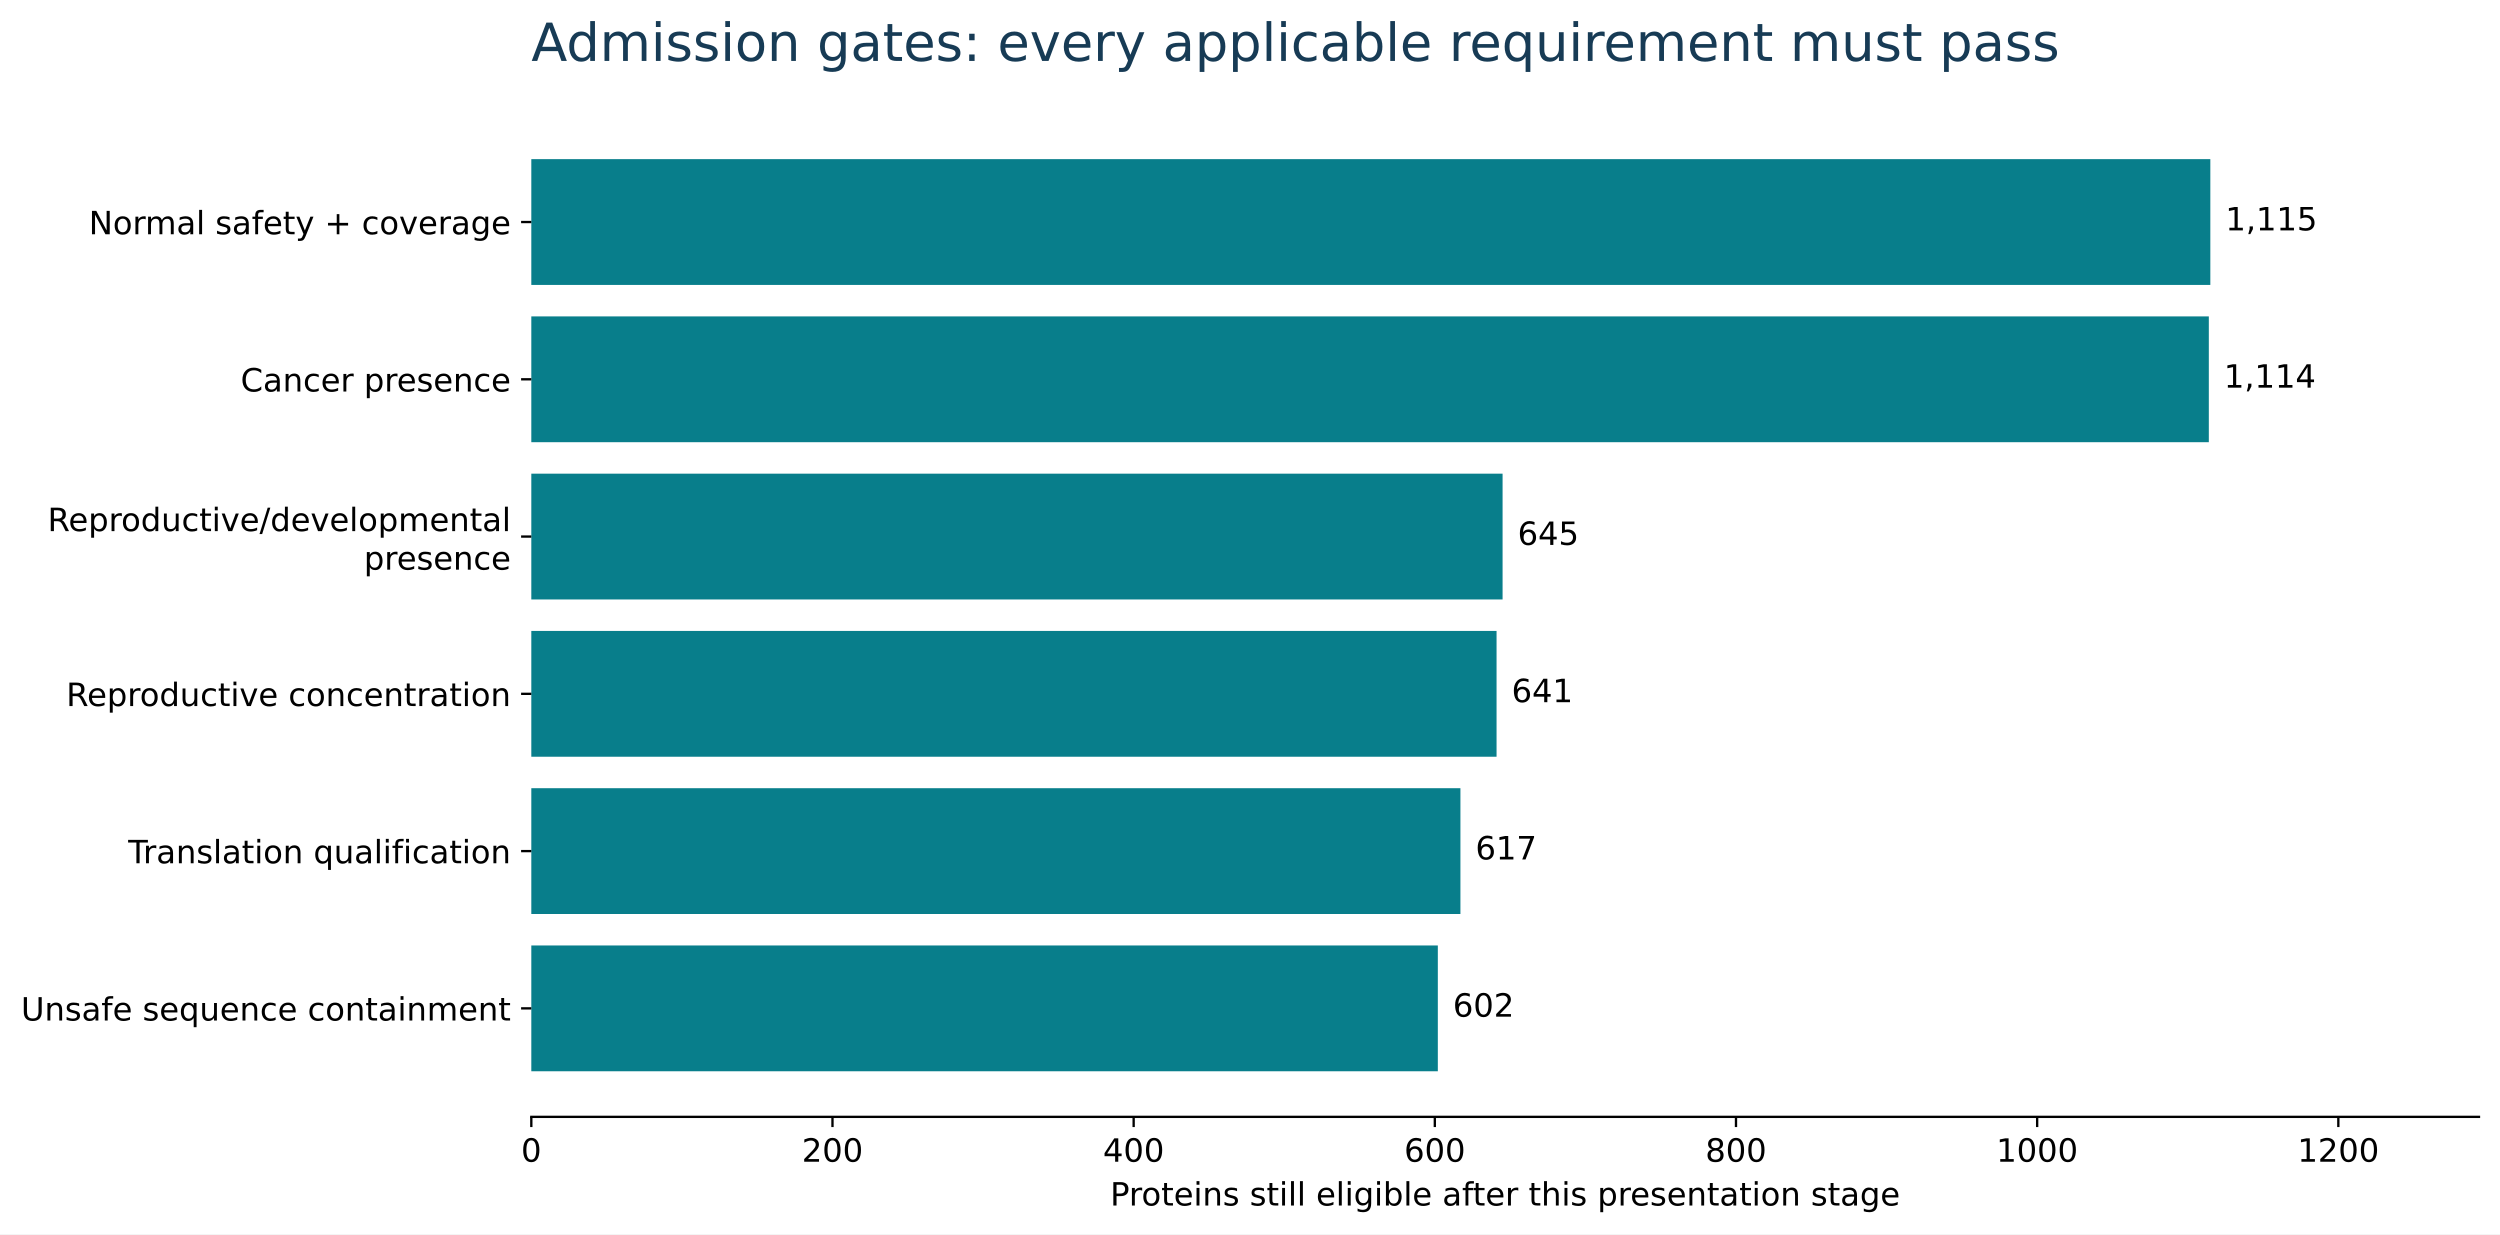
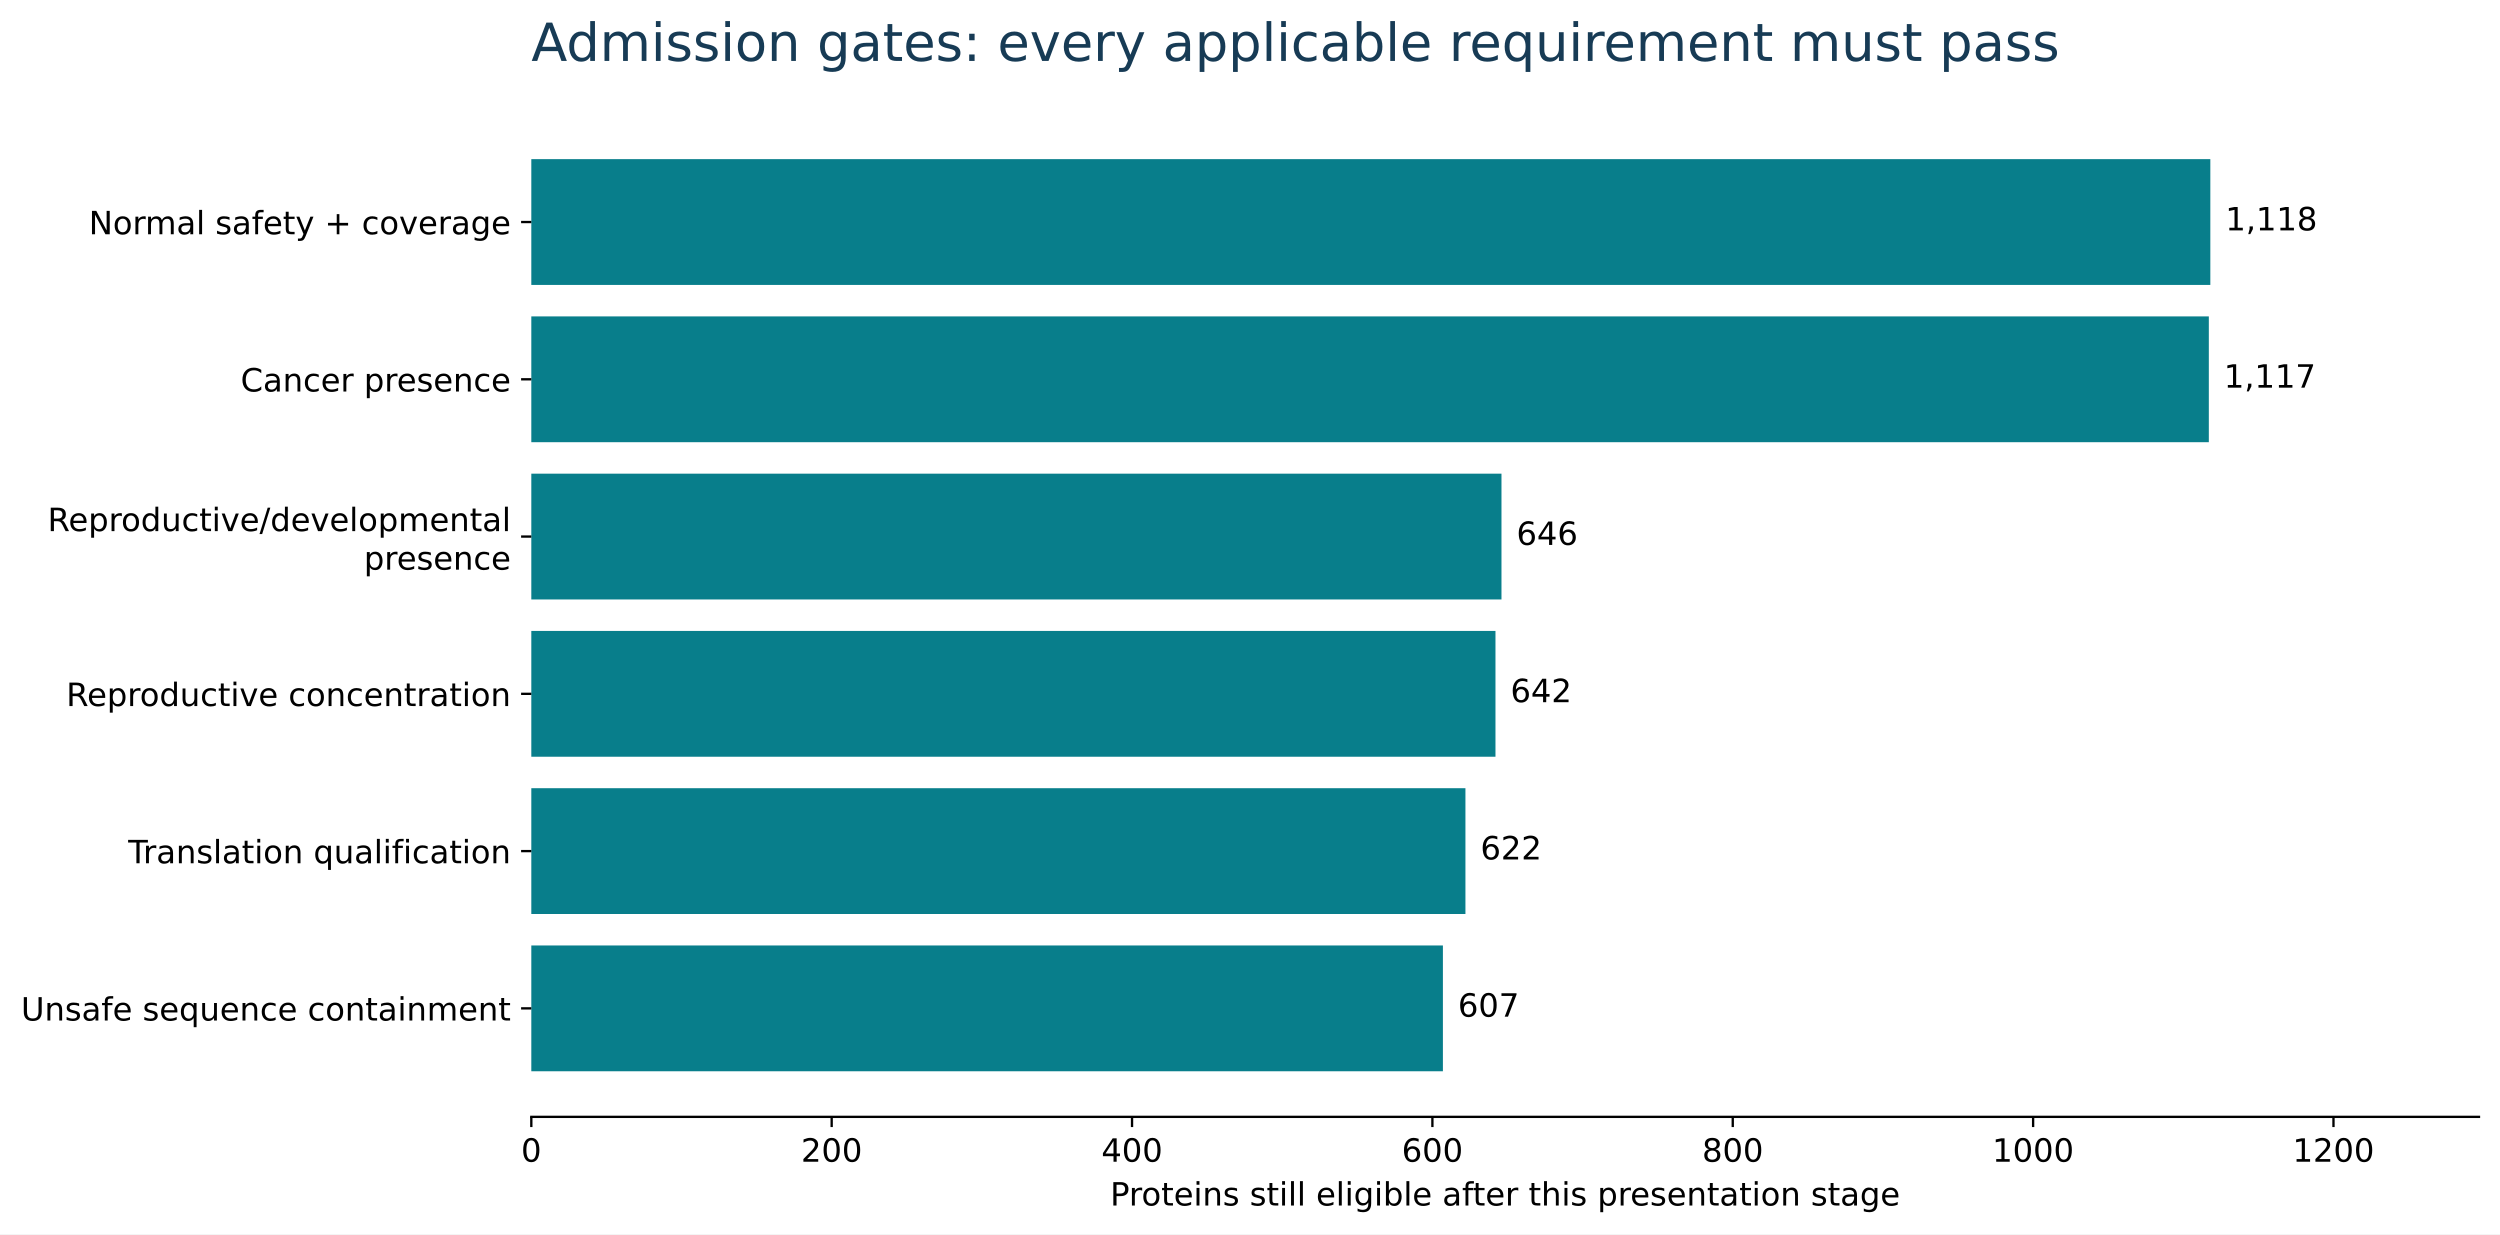
<svg xmlns="http://www.w3.org/2000/svg" xmlns:xlink="http://www.w3.org/1999/xlink" width="856.053pt" height="422.638pt" viewBox="0 0 856.053 422.638" version="1.1">
  <defs>
    <style type="text/css">*{stroke-linejoin: round; stroke-linecap: butt}</style>
  </defs>
  <g id="figure_1">
    <g id="patch_1">
      <path d="M 0 422.638  L 856.053 422.638  L 856.053 0  L 0 0  z " style="fill: #ffffff" />
    </g>
    <g id="axes_1">
      <g id="patch_2">
        <path d="M 181.933 382.437  L 848.853 382.437  L 848.853 38.877  L 181.933 38.877  z " style="fill: #ffffff" />
      </g>
      <g id="patch_3">
-         <path d="M 181.933 366.821  L 492.344 366.821  L 492.344 323.741  L 181.933 323.741  z " clip-path="url(#p7698a2ada6)" style="fill: #087e8b" />
+         <path d="M 181.933 366.821  L 494.082 366.821  L 494.082 323.741  L 181.933 323.741  z " clip-path="url(#p7698a2ada6)" style="fill: #087e8b" />
      </g>
      <g id="patch_4">
-         <path d="M 181.933 312.971  L 500.079 312.971  L 500.079 269.892  L 181.933 269.892  z " clip-path="url(#p7698a2ada6)" style="fill: #087e8b" />
+         <path d="M 181.933 312.971  L 501.796 312.971  L 501.796 269.892  L 181.933 269.892  z " clip-path="url(#p7698a2ada6)" style="fill: #087e8b" />
      </g>
      <g id="patch_5">
-         <path d="M 181.933 259.122  L 512.454 259.122  L 512.454 216.042  L 181.933 216.042  z " clip-path="url(#p7698a2ada6)" style="fill: #087e8b" />
+         <path d="M 181.933 259.122  L 512.081 259.122  L 512.081 216.042  L 181.933 216.042  z " clip-path="url(#p7698a2ada6)" style="fill: #087e8b" />
      </g>
      <g id="patch_6">
-         <path d="M 181.933 205.272  L 514.516 205.272  L 514.516 162.193  L 181.933 162.193  z " clip-path="url(#p7698a2ada6)" style="fill: #087e8b" />
+         <path d="M 181.933 205.272  L 514.138 205.272  L 514.138 162.193  L 181.933 162.193  z " clip-path="url(#p7698a2ada6)" style="fill: #087e8b" />
      </g>
      <g id="patch_7">
-         <path d="M 181.933 151.423  L 756.348 151.423  L 756.348 108.343  L 181.933 108.343  z " clip-path="url(#p7698a2ada6)" style="fill: #087e8b" />
+         <path d="M 181.933 151.423  L 756.35 151.423  L 756.35 108.343  L 181.933 108.343  z " clip-path="url(#p7698a2ada6)" style="fill: #087e8b" />
      </g>
      <g id="patch_8">
        <path d="M 181.933 97.573  L 756.864 97.573  L 756.864 54.494  L 181.933 54.494  z " clip-path="url(#p7698a2ada6)" style="fill: #087e8b" />
      </g>
      <g id="matplotlib.axis_1">
        <g id="xtick_1">
          <g id="line2d_1">
            <defs>
              <path id="ma7b9cb3732" d="M 0 0  L 0 3.5  " style="stroke: #000000; stroke-width: 0.8" />
            </defs>
            <g>
              <use xlink:href="#ma7b9cb3732" x="181.933" y="382.437" style="stroke: #000000; stroke-width: 0.8" />
            </g>
          </g>
          <g id="text_1">
            <text style="font-size: 11px; font-family: 'DejaVu Sans'; text-anchor: middle" x="181.933" y="397.795" transform="rotate(-0 181.9328 397.7946)">0</text>
          </g>
        </g>
        <g id="xtick_2">
          <g id="line2d_2">
            <g>
-               <use xlink:href="#ma7b9cb3732" x="285.059" y="382.437" style="stroke: #000000; stroke-width: 0.8" />
+               <use xlink:href="#ma7b9cb3732" x="284.783" y="382.437" style="stroke: #000000; stroke-width: 0.8" />
            </g>
          </g>
          <g id="text_2">
-             <text style="font-size: 11px; font-family: 'DejaVu Sans'; text-anchor: middle" x="285.059" y="397.795" transform="rotate(-0 285.0595 397.7946)">200</text>
+             <text style="font-size: 11px; font-family: 'DejaVu Sans'; text-anchor: middle" x="284.783" y="397.795" transform="rotate(-0 284.7827 397.7946)">200</text>
          </g>
        </g>
        <g id="xtick_3">
          <g id="line2d_3">
            <g>
-               <use xlink:href="#ma7b9cb3732" x="388.186" y="382.437" style="stroke: #000000; stroke-width: 0.8" />
+               <use xlink:href="#ma7b9cb3732" x="387.633" y="382.437" style="stroke: #000000; stroke-width: 0.8" />
            </g>
          </g>
          <g id="text_3">
-             <text style="font-size: 11px; font-family: 'DejaVu Sans'; text-anchor: middle" x="388.186" y="397.795" transform="rotate(-0 388.1861 397.7946)">400</text>
+             <text style="font-size: 11px; font-family: 'DejaVu Sans'; text-anchor: middle" x="387.633" y="397.795" transform="rotate(-0 387.6326 397.7946)">400</text>
          </g>
        </g>
        <g id="xtick_4">
          <g id="line2d_4">
            <g>
-               <use xlink:href="#ma7b9cb3732" x="491.313" y="382.437" style="stroke: #000000; stroke-width: 0.8" />
+               <use xlink:href="#ma7b9cb3732" x="490.483" y="382.437" style="stroke: #000000; stroke-width: 0.8" />
            </g>
          </g>
          <g id="text_4">
-             <text style="font-size: 11px; font-family: 'DejaVu Sans'; text-anchor: middle" x="491.313" y="397.795" transform="rotate(-0 491.3127 397.7946)">600</text>
+             <text style="font-size: 11px; font-family: 'DejaVu Sans'; text-anchor: middle" x="490.483" y="397.795" transform="rotate(-0 490.4826 397.7946)">600</text>
          </g>
        </g>
        <g id="xtick_5">
          <g id="line2d_5">
            <g>
-               <use xlink:href="#ma7b9cb3732" x="594.439" y="382.437" style="stroke: #000000; stroke-width: 0.8" />
+               <use xlink:href="#ma7b9cb3732" x="593.332" y="382.437" style="stroke: #000000; stroke-width: 0.8" />
            </g>
          </g>
          <g id="text_5">
-             <text style="font-size: 11px; font-family: 'DejaVu Sans'; text-anchor: middle" x="594.439" y="397.795" transform="rotate(-0 594.4394 397.7946)">800</text>
+             <text style="font-size: 11px; font-family: 'DejaVu Sans'; text-anchor: middle" x="593.332" y="397.795" transform="rotate(-0 593.3325 397.7946)">800</text>
          </g>
        </g>
        <g id="xtick_6">
          <g id="line2d_6">
            <g>
-               <use xlink:href="#ma7b9cb3732" x="697.566" y="382.437" style="stroke: #000000; stroke-width: 0.8" />
+               <use xlink:href="#ma7b9cb3732" x="696.182" y="382.437" style="stroke: #000000; stroke-width: 0.8" />
            </g>
          </g>
          <g id="text_6">
-             <text style="font-size: 11px; font-family: 'DejaVu Sans'; text-anchor: middle" x="697.566" y="397.795" transform="rotate(-0 697.566 397.7946)">1000</text>
+             <text style="font-size: 11px; font-family: 'DejaVu Sans'; text-anchor: middle" x="696.182" y="397.795" transform="rotate(-0 696.1824 397.7946)">1000</text>
          </g>
        </g>
        <g id="xtick_7">
          <g id="line2d_7">
            <g>
-               <use xlink:href="#ma7b9cb3732" x="800.693" y="382.437" style="stroke: #000000; stroke-width: 0.8" />
+               <use xlink:href="#ma7b9cb3732" x="799.032" y="382.437" style="stroke: #000000; stroke-width: 0.8" />
            </g>
          </g>
          <g id="text_7">
-             <text style="font-size: 11px; font-family: 'DejaVu Sans'; text-anchor: middle" x="800.693" y="397.795" transform="rotate(-0 800.6927 397.7946)">1200</text>
+             <text style="font-size: 11px; font-family: 'DejaVu Sans'; text-anchor: middle" x="799.032" y="397.795" transform="rotate(-0 799.0323 397.7946)">1200</text>
          </g>
        </g>
        <g id="text_8">
          <text style="font-size: 11px; font-family: 'DejaVu Sans'; text-anchor: middle" x="515.393" y="412.795" transform="rotate(-0 515.3928 412.7955)">Proteins still eligible after this presentation stage</text>
        </g>
      </g>
      <g id="matplotlib.axis_2">
        <g id="ytick_1">
          <g id="line2d_8">
            <defs>
              <path id="m21ecc478e8" d="M 0 0  L -3.5 0  " style="stroke: #000000; stroke-width: 0.8" />
            </defs>
            <g>
              <use xlink:href="#m21ecc478e8" x="181.933" y="345.281" style="stroke: #000000; stroke-width: 0.8" />
            </g>
          </g>
          <g id="text_9">
            <text style="font-size: 11px; font-family: 'DejaVu Sans'; text-anchor: end" x="174.933" y="349.46" transform="rotate(-0 174.9328 349.4602)">Unsafe sequence containment</text>
          </g>
        </g>
        <g id="ytick_2">
          <g id="line2d_9">
            <g>
              <use xlink:href="#m21ecc478e8" x="181.933" y="291.431" style="stroke: #000000; stroke-width: 0.8" />
            </g>
          </g>
          <g id="text_10">
            <text style="font-size: 11px; font-family: 'DejaVu Sans'; text-anchor: end" x="174.933" y="295.611" transform="rotate(-0 174.9328 295.6106)">Translation qualification</text>
          </g>
        </g>
        <g id="ytick_3">
          <g id="line2d_10">
            <g>
              <use xlink:href="#m21ecc478e8" x="181.933" y="237.582" style="stroke: #000000; stroke-width: 0.8" />
            </g>
          </g>
          <g id="text_11">
            <text style="font-size: 11px; font-family: 'DejaVu Sans'; text-anchor: end" x="174.933" y="241.761" transform="rotate(-0 174.9328 241.7611)">Reproductive concentration</text>
          </g>
        </g>
        <g id="ytick_4">
          <g id="line2d_11">
            <g>
              <use xlink:href="#m21ecc478e8" x="181.933" y="183.732" style="stroke: #000000; stroke-width: 0.8" />
            </g>
          </g>
          <g id="text_12">
            <text style="font-size: 11px; font-family: 'DejaVu Sans'" transform="translate(16.30078 181.861)">Reproductive/developmental</text>
            <text style="font-size: 11px; font-family: 'DejaVu Sans'" transform="translate(124.6147 195.0632)">presence</text>
          </g>
        </g>
        <g id="ytick_5">
          <g id="line2d_12">
            <g>
              <use xlink:href="#m21ecc478e8" x="181.933" y="129.883" style="stroke: #000000; stroke-width: 0.8" />
            </g>
          </g>
          <g id="text_13">
            <text style="font-size: 11px; font-family: 'DejaVu Sans'; text-anchor: end" x="174.933" y="134.062" transform="rotate(-0 174.9328 134.0616)">Cancer presence</text>
          </g>
        </g>
        <g id="ytick_6">
          <g id="line2d_13">
            <g>
              <use xlink:href="#m21ecc478e8" x="181.933" y="76.033" style="stroke: #000000; stroke-width: 0.8" />
            </g>
          </g>
          <g id="text_14">
            <text style="font-size: 11px; font-family: 'DejaVu Sans'; text-anchor: end" x="174.933" y="80.213" transform="rotate(-0 174.9328 80.2125)">Normal safety + coverage</text>
          </g>
        </g>
      </g>
      <g id="patch_9">
        <path d="M 181.933 382.437  L 848.853 382.437  " style="fill: none; stroke: #000000; stroke-width: 0.8; stroke-linejoin: miter; stroke-linecap: square" />
      </g>
      <g id="text_15">
-         <text style="font-size: 11px; font-family: 'DejaVu Sans'; text-anchor: start" x="497.5" y="348.138" transform="rotate(-0 497.5003 348.1384)">602</text>
+         <text style="font-size: 11px; font-family: 'DejaVu Sans'; text-anchor: start" x="499.225" y="348.138" transform="rotate(-0 499.2248 348.1384)">607</text>
      </g>
      <g id="text_16">
-         <text style="font-size: 11px; font-family: 'DejaVu Sans'; text-anchor: start" x="505.235" y="294.289" transform="rotate(-0 505.2348 294.2889)">617</text>
+         <text style="font-size: 11px; font-family: 'DejaVu Sans'; text-anchor: start" x="506.939" y="294.289" transform="rotate(-0 506.9385 294.2889)">622</text>
      </g>
      <g id="text_17">
-         <text style="font-size: 11px; font-family: 'DejaVu Sans'; text-anchor: start" x="517.61" y="240.439" transform="rotate(-0 517.61 240.4394)">641</text>
+         <text style="font-size: 11px; font-family: 'DejaVu Sans'; text-anchor: start" x="517.224" y="240.439" transform="rotate(-0 517.2235 240.4394)">642</text>
      </g>
      <g id="text_18">
-         <text style="font-size: 11px; font-family: 'DejaVu Sans'; text-anchor: start" x="519.673" y="186.59" transform="rotate(-0 519.6726 186.5898)">645</text>
+         <text style="font-size: 11px; font-family: 'DejaVu Sans'; text-anchor: start" x="519.281" y="186.59" transform="rotate(-0 519.2805 186.5898)">646</text>
      </g>
      <g id="text_19">
-         <text style="font-size: 11px; font-family: 'DejaVu Sans'; text-anchor: start" x="761.505" y="132.74" transform="rotate(-0 761.5045 132.7403)">1,114</text>
+         <text style="font-size: 11px; font-family: 'DejaVu Sans'; text-anchor: start" x="761.492" y="132.74" transform="rotate(-0 761.4921 132.7403)">1,117</text>
      </g>
      <g id="text_20">
-         <text style="font-size: 11px; font-family: 'DejaVu Sans'; text-anchor: start" x="762.02" y="78.891" transform="rotate(-0 762.0202 78.89078)">1,115</text>
+         <text style="font-size: 11px; font-family: 'DejaVu Sans'; text-anchor: start" x="762.006" y="78.891" transform="rotate(-0 762.0063 78.89078)">1,118</text>
      </g>
      <g id="text_21">
        <text style="font-size: 18px; font-family: 'DejaVu Sans'; text-anchor: start; fill: #173b55" x="181.933" y="20.877" transform="rotate(-0 181.9328 20.87719)">Admission gates: every applicable requirement must pass</text>
      </g>
    </g>
  </g>
  <defs>
    <clipPath id="p7698a2ada6">
      <rect x="181.933" y="38.877" width="666.92" height="343.56" />
    </clipPath>
  </defs>
</svg>
